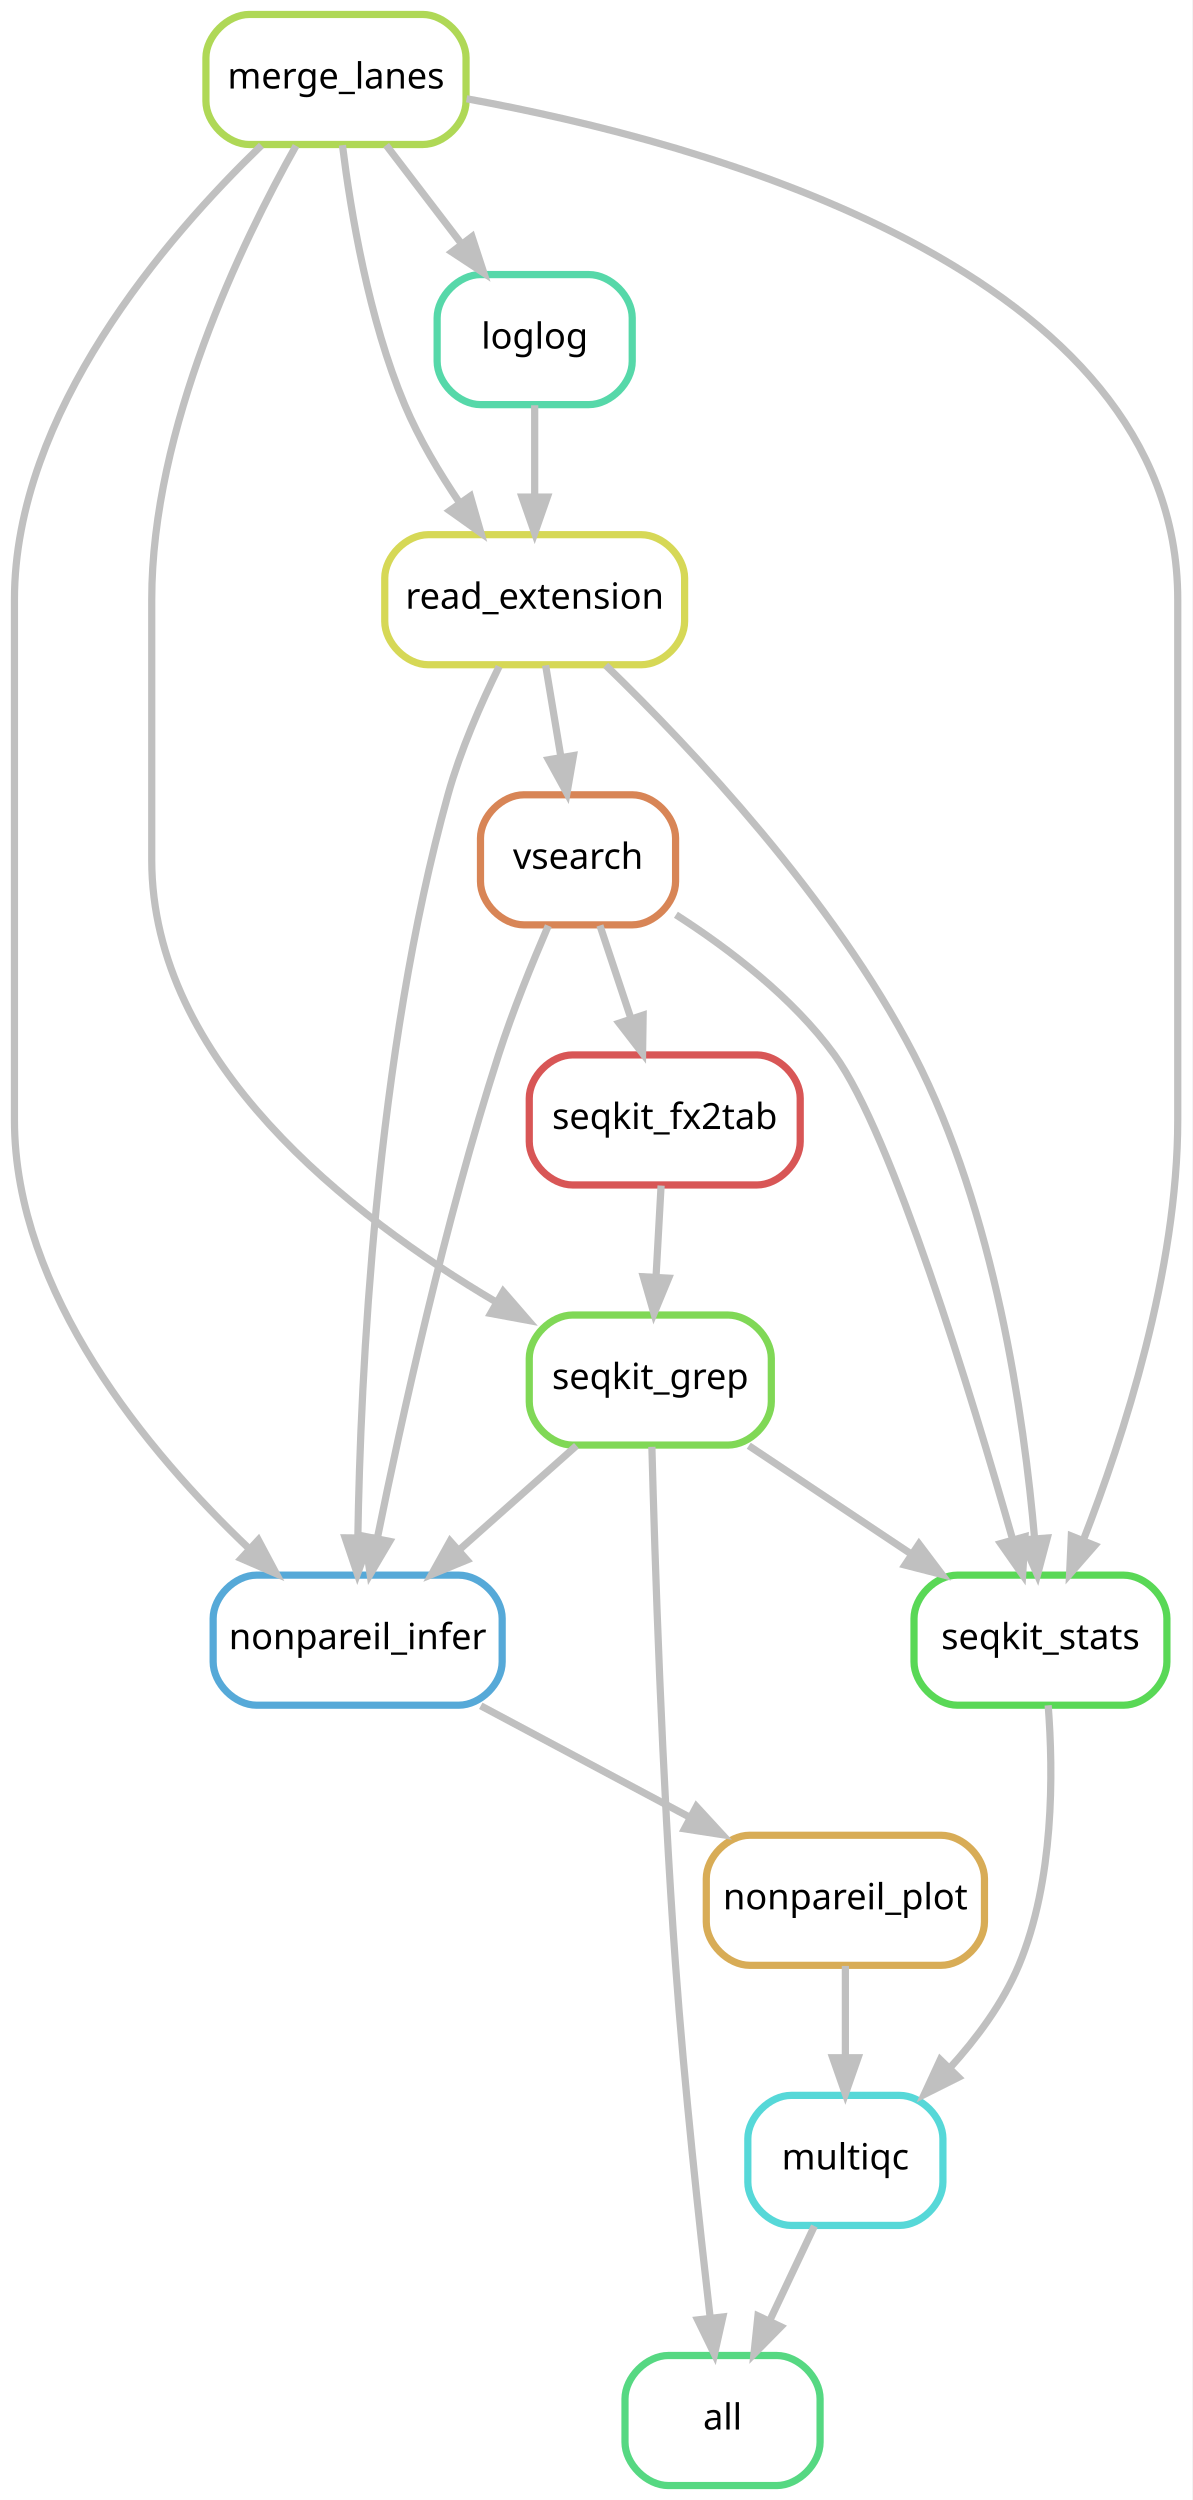
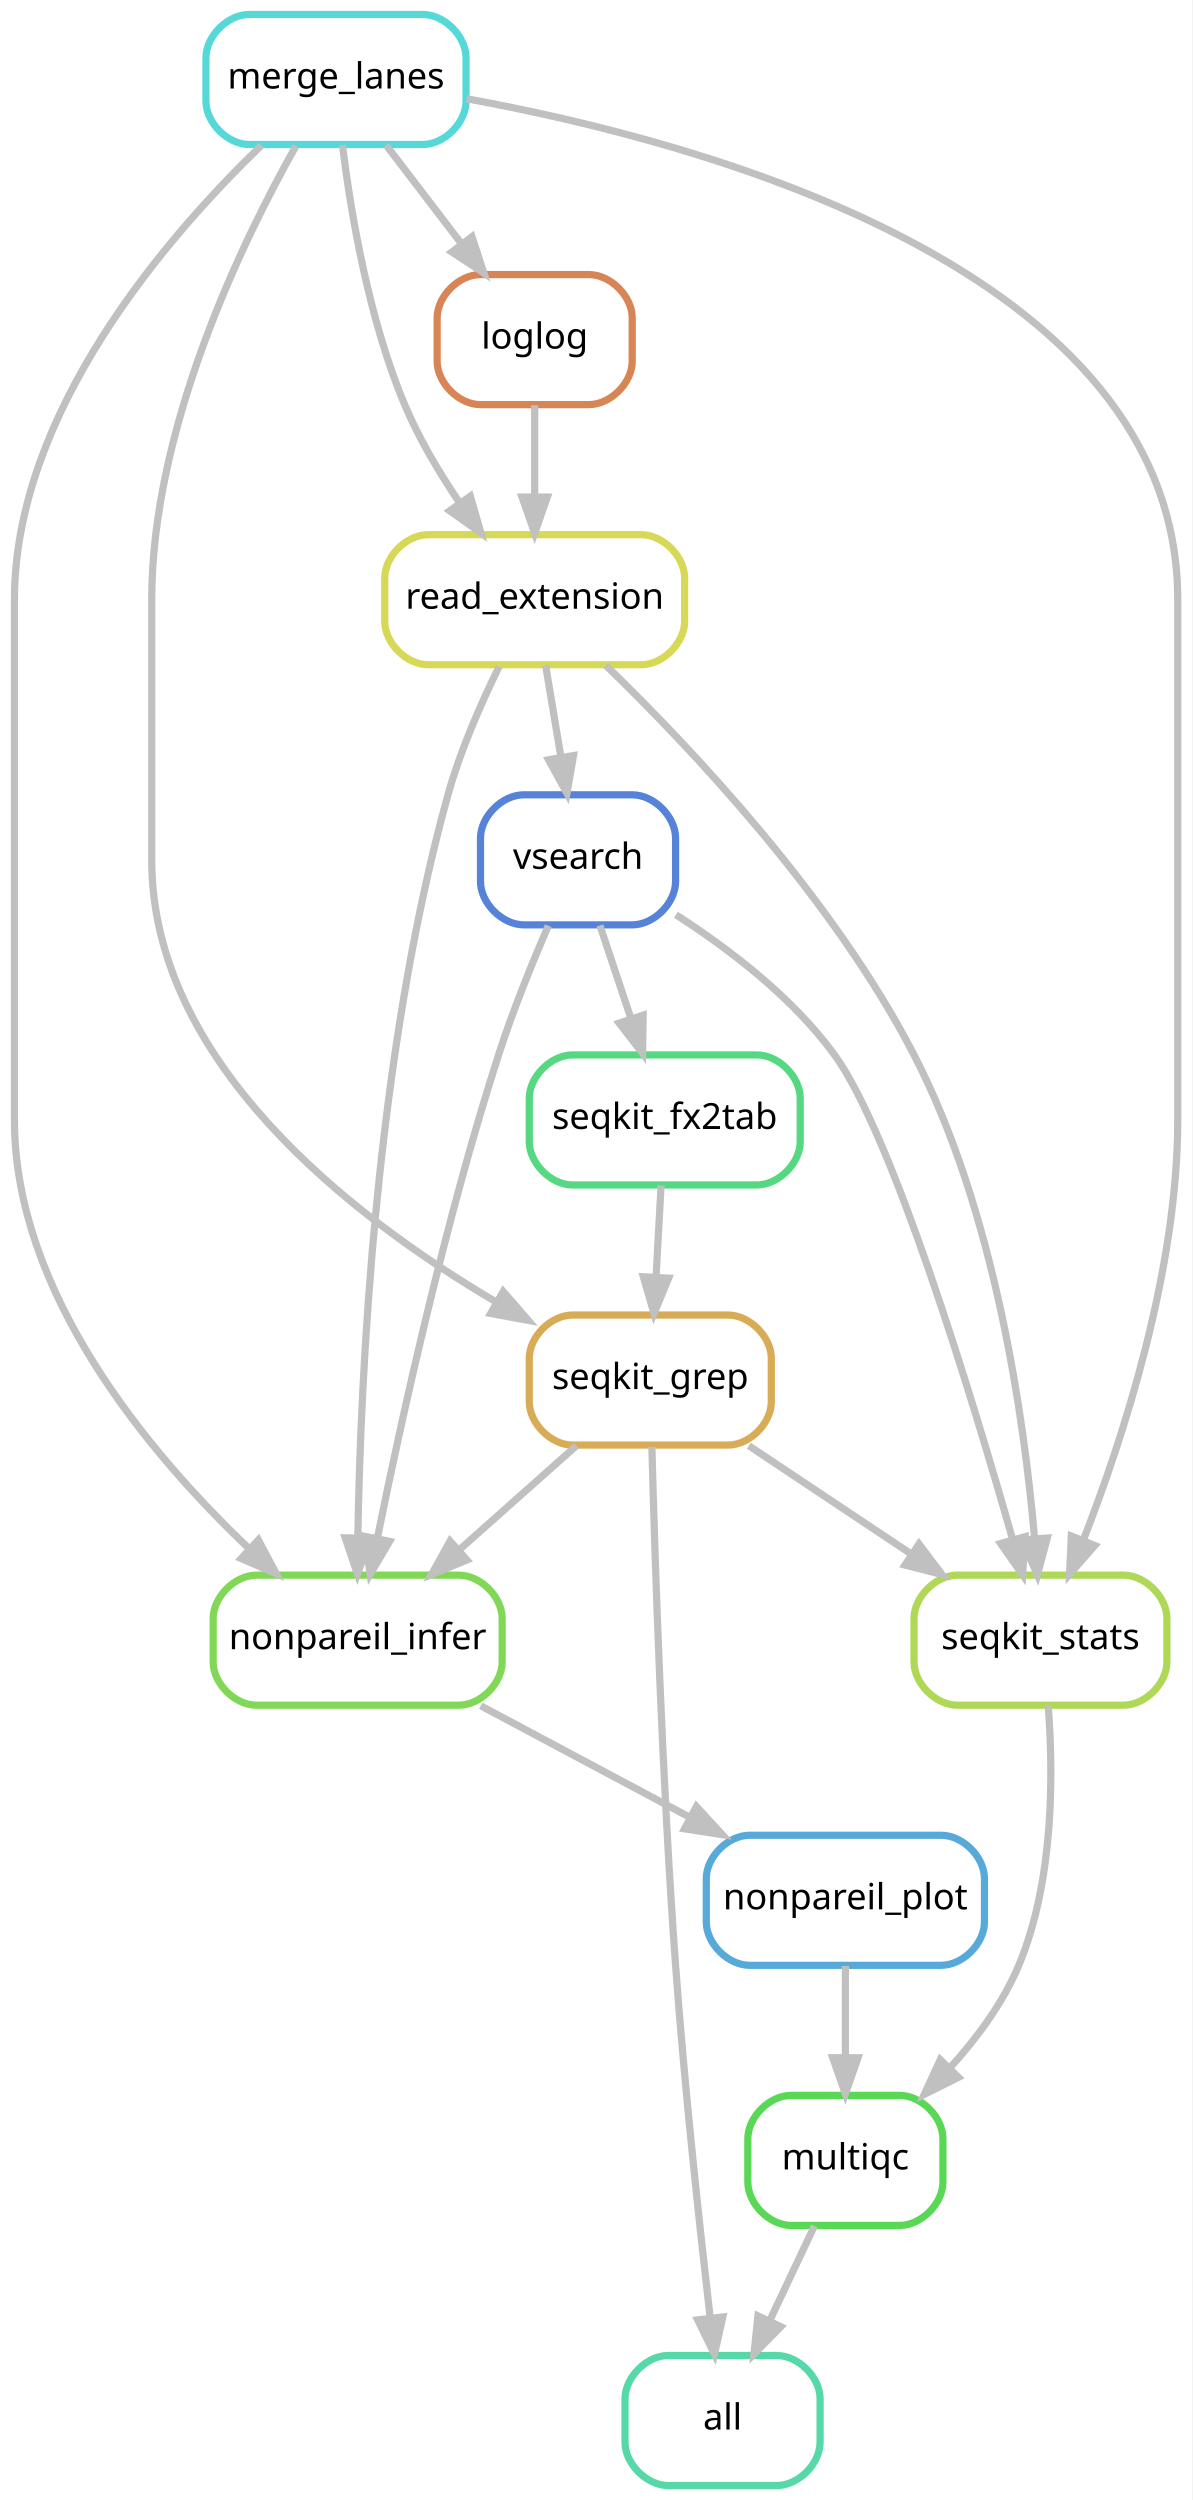
<svg xmlns="http://www.w3.org/2000/svg" width="330pt" height="692pt" viewBox="0.00 0.00 330.00 692.00">
  <g id="graph0" class="graph" transform="scale(1 1) rotate(0) translate(4 688)">
    <polygon fill="#ffffff" stroke="transparent" points="-4,4 -4,-688 326,-688 326,4 -4,4" />
    <g id="node1" class="node">
-       <path fill="none" stroke="#56d882" stroke-width="2" d="M211,-36C211,-36 181,-36 181,-36 175,-36 169,-30 169,-24 169,-24 169,-12 169,-12 169,-6 175,0 181,0 181,0 211,0 211,0 217,0 223,-6 223,-12 223,-12 223,-24 223,-24 223,-30 217,-36 211,-36" />
+       <path fill="none" stroke="#56d8a9" stroke-width="2" d="M211,-36C211,-36 181,-36 181,-36 175,-36 169,-30 169,-24 169,-24 169,-12 169,-12 169,-6 175,0 181,0 181,0 211,0 211,0 217,0 223,-6 223,-12 223,-12 223,-24 223,-24 223,-30 217,-36 211,-36" />
      <text text-anchor="middle" x="196" y="-15.5" font-family="sans" font-size="10.00" fill="#000000">all</text>
    </g>
    <g id="node2" class="node">
-       <path fill="none" stroke="#56d8d8" stroke-width="2" d="M245,-108C245,-108 215,-108 215,-108 209,-108 203,-102 203,-96 203,-96 203,-84 203,-84 203,-78 209,-72 215,-72 215,-72 245,-72 245,-72 251,-72 257,-78 257,-84 257,-84 257,-96 257,-96 257,-102 251,-108 245,-108" />
+       <path fill="none" stroke="#59d856" stroke-width="2" d="M245,-108C245,-108 215,-108 215,-108 209,-108 203,-102 203,-96 203,-96 203,-84 203,-84 203,-78 209,-72 215,-72 215,-72 245,-72 245,-72 251,-72 257,-78 257,-84 257,-84 257,-96 257,-96 257,-102 251,-108 245,-108" />
      <text text-anchor="middle" x="230" y="-87.5" font-family="sans" font-size="10.00" fill="#000000">multiqc</text>
    </g>
    <g id="edge1" class="edge">
      <path fill="none" stroke="#c0c0c0" stroke-width="2" d="M221.42,-71.831C217.664,-63.877 213.174,-54.369 209.02,-45.572" />
      <polygon fill="#c0c0c0" stroke="#c0c0c0" stroke-width="2" points="212.13,-43.961 204.695,-36.413 205.8,-46.95 212.13,-43.961" />
    </g>
    <g id="node3" class="node">
-       <path fill="none" stroke="#59d856" stroke-width="2" d="M307,-252C307,-252 261,-252 261,-252 255,-252 249,-246 249,-240 249,-240 249,-228 249,-228 249,-222 255,-216 261,-216 261,-216 307,-216 307,-216 313,-216 319,-222 319,-228 319,-228 319,-240 319,-240 319,-246 313,-252 307,-252" />
+       <path fill="none" stroke="#afd856" stroke-width="2" d="M307,-252C307,-252 261,-252 261,-252 255,-252 249,-246 249,-240 249,-240 249,-228 249,-228 249,-222 255,-216 261,-216 261,-216 307,-216 307,-216 313,-216 319,-222 319,-228 319,-228 319,-240 319,-240 319,-246 313,-252 307,-252" />
      <text text-anchor="middle" x="284" y="-231.5" font-family="sans" font-size="10.00" fill="#000000">seqkit_stats</text>
    </g>
    <g id="edge4" class="edge">
      <path fill="none" stroke="#c0c0c0" stroke-width="2" d="M286.131,-215.973C287.599,-197.225 287.8,-167.399 278,-144 273.623,-133.548 266.357,-123.747 258.786,-115.441" />
      <polygon fill="#c0c0c0" stroke="#c0c0c0" stroke-width="2" points="261.296,-113.001 251.822,-108.256 256.269,-117.873 261.296,-113.001" />
    </g>
    <g id="node4" class="node">
-       <path fill="none" stroke="#afd856" stroke-width="2" d="M113,-684C113,-684 65,-684 65,-684 59,-684 53,-678 53,-672 53,-672 53,-660 53,-660 53,-654 59,-648 65,-648 65,-648 113,-648 113,-648 119,-648 125,-654 125,-660 125,-660 125,-672 125,-672 125,-678 119,-684 113,-684" />
+       <path fill="none" stroke="#56d8d8" stroke-width="2" d="M113,-684C113,-684 65,-684 65,-684 59,-684 53,-678 53,-672 53,-672 53,-660 53,-660 53,-654 59,-648 65,-648 65,-648 113,-648 113,-648 119,-648 125,-654 125,-660 125,-660 125,-672 125,-672 125,-678 119,-684 113,-684" />
      <text text-anchor="middle" x="89" y="-663.5" font-family="sans" font-size="10.00" fill="#000000">merge_lanes</text>
    </g>
-     <g id="edge6" class="edge">
+     <g id="edge5" class="edge">
      <path fill="none" stroke="#c0c0c0" stroke-width="2" d="M125.151,-660.666C190.596,-648.743 322,-613.421 322,-522 322,-522 322,-522 322,-378 322,-336.368 306.967,-290.14 295.812,-261.567" />
      <polygon fill="#c0c0c0" stroke="#c0c0c0" stroke-width="2" points="299.037,-260.205 292.059,-252.233 292.542,-262.817 299.037,-260.205" />
    </g>
    <g id="node6" class="node">
-       <path fill="none" stroke="#56a9d8" stroke-width="2" d="M123,-252C123,-252 67,-252 67,-252 61,-252 55,-246 55,-240 55,-240 55,-228 55,-228 55,-222 61,-216 67,-216 67,-216 123,-216 123,-216 129,-216 135,-222 135,-228 135,-228 135,-240 135,-240 135,-246 129,-252 123,-252" />
+       <path fill="none" stroke="#80d856" stroke-width="2" d="M123,-252C123,-252 67,-252 67,-252 61,-252 55,-246 55,-240 55,-240 55,-228 55,-228 55,-222 61,-216 67,-216 67,-216 123,-216 123,-216 129,-216 135,-222 135,-228 135,-228 135,-240 135,-240 135,-246 129,-252 123,-252" />
      <text text-anchor="middle" x="95" y="-231.5" font-family="sans" font-size="10.00" fill="#000000">nonpareil_infer</text>
    </g>
-     <g id="edge11" class="edge">
+     <g id="edge10" class="edge">
      <path fill="none" stroke="#c0c0c0" stroke-width="2" d="M68.358,-647.755C42.066,-622.391 0,-573.726 0,-522 0,-522 0,-522 0,-378 0,-330.091 37.091,-285.831 64.921,-259.365" />
      <polygon fill="#c0c0c0" stroke="#c0c0c0" stroke-width="2" points="67.511,-261.738 72.486,-252.384 62.764,-256.594 67.511,-261.738" />
    </g>
    <g id="node7" class="node">
      <path fill="none" stroke="#d6d856" stroke-width="2" d="M173.5,-540C173.5,-540 114.5,-540 114.5,-540 108.5,-540 102.5,-534 102.5,-528 102.5,-528 102.5,-516 102.5,-516 102.5,-510 108.5,-504 114.5,-504 114.5,-504 173.5,-504 173.5,-504 179.5,-504 185.5,-510 185.5,-516 185.5,-516 185.5,-528 185.5,-528 185.5,-534 179.5,-540 173.5,-540" />
      <text text-anchor="middle" x="144" y="-519.5" font-family="sans" font-size="10.00" fill="#000000">read_extension</text>
    </g>
    <g id="edge14" class="edge">
      <path fill="none" stroke="#c0c0c0" stroke-width="2" d="M90.79,-647.808C93.089,-629.188 98.034,-599.701 108,-576 111.954,-566.595 117.615,-557.088 123.281,-548.727" />
      <polygon fill="#c0c0c0" stroke="#c0c0c0" stroke-width="2" points="126.196,-550.666 129.115,-540.481 120.482,-546.623 126.196,-550.666" />
    </g>
    <g id="node8" class="node">
-       <path fill="none" stroke="#56d8a9" stroke-width="2" d="M159,-612C159,-612 129,-612 129,-612 123,-612 117,-606 117,-600 117,-600 117,-588 117,-588 117,-582 123,-576 129,-576 129,-576 159,-576 159,-576 165,-576 171,-582 171,-588 171,-588 171,-600 171,-600 171,-606 165,-612 159,-612" />
+       <path fill="none" stroke="#d88556" stroke-width="2" d="M159,-612C159,-612 129,-612 129,-612 123,-612 117,-606 117,-600 117,-600 117,-588 117,-588 117,-582 123,-576 129,-576 129,-576 159,-576 159,-576 165,-576 171,-582 171,-588 171,-588 171,-600 171,-600 171,-606 165,-612 159,-612" />
      <text text-anchor="middle" x="144" y="-591.5" font-family="sans" font-size="10.00" fill="#000000">loglog</text>
    </g>
    <g id="edge16" class="edge">
      <path fill="none" stroke="#c0c0c0" stroke-width="2" d="M102.879,-647.831C109.214,-639.539 116.838,-629.557 123.793,-620.453" />
      <polygon fill="#c0c0c0" stroke="#c0c0c0" stroke-width="2" points="126.645,-622.485 129.934,-612.413 121.082,-618.235 126.645,-622.485" />
    </g>
    <g id="node10" class="node">
-       <path fill="none" stroke="#80d856" stroke-width="2" d="M197.5,-324C197.5,-324 154.5,-324 154.5,-324 148.5,-324 142.5,-318 142.5,-312 142.5,-312 142.5,-300 142.5,-300 142.5,-294 148.5,-288 154.5,-288 154.5,-288 197.5,-288 197.5,-288 203.5,-288 209.5,-294 209.5,-300 209.5,-300 209.5,-312 209.5,-312 209.5,-318 203.5,-324 197.5,-324" />
+       <path fill="none" stroke="#d8ac56" stroke-width="2" d="M197.5,-324C197.5,-324 154.5,-324 154.5,-324 148.5,-324 142.5,-318 142.5,-312 142.5,-312 142.5,-300 142.5,-300 142.5,-294 148.5,-288 154.5,-288 154.5,-288 197.5,-288 197.5,-288 203.5,-288 209.5,-294 209.5,-300 209.5,-300 209.5,-312 209.5,-312 209.5,-318 203.5,-324 197.5,-324" />
      <text text-anchor="middle" x="176" y="-303.5" font-family="sans" font-size="10.00" fill="#000000">seqkit_grep</text>
    </g>
-     <g id="edge19" class="edge">
+     <g id="edge18" class="edge">
      <path fill="none" stroke="#c0c0c0" stroke-width="2" d="M77.934,-647.639C62.934,-620.961 38,-569.474 38,-522 38,-522 38,-522 38,-450 38,-394.147 92.786,-351.51 133.319,-327.608" />
      <polygon fill="#c0c0c0" stroke="#c0c0c0" stroke-width="2" points="135.296,-330.509 142.241,-322.508 131.823,-324.432 135.296,-330.509" />
    </g>
    <g id="node5" class="node">
-       <path fill="none" stroke="#d8ac56" stroke-width="2" d="M256.5,-180C256.5,-180 203.5,-180 203.5,-180 197.5,-180 191.5,-174 191.5,-168 191.5,-168 191.5,-156 191.5,-156 191.5,-150 197.5,-144 203.5,-144 203.5,-144 256.5,-144 256.5,-144 262.5,-144 268.5,-150 268.5,-156 268.5,-156 268.5,-168 268.5,-168 268.5,-174 262.5,-180 256.5,-180" />
+       <path fill="none" stroke="#56a9d8" stroke-width="2" d="M256.5,-180C256.5,-180 203.5,-180 203.5,-180 197.5,-180 191.5,-174 191.5,-168 191.5,-168 191.5,-156 191.5,-156 191.5,-150 197.5,-144 203.5,-144 203.5,-144 256.5,-144 256.5,-144 262.5,-144 268.5,-150 268.5,-156 268.5,-156 268.5,-168 268.5,-168 268.5,-174 262.5,-180 256.5,-180" />
      <text text-anchor="middle" x="230" y="-159.5" font-family="sans" font-size="10.00" fill="#000000">nonpareil_plot</text>
    </g>
    <g id="edge3" class="edge">
      <path fill="none" stroke="#c0c0c0" stroke-width="2" d="M230,-143.831C230,-136.131 230,-126.974 230,-118.417" />
      <polygon fill="#c0c0c0" stroke="#c0c0c0" stroke-width="2" points="233.5,-118.413 230,-108.413 226.5,-118.413 233.5,-118.413" />
    </g>
    <g id="edge9" class="edge">
      <path fill="none" stroke="#c0c0c0" stroke-width="2" d="M129.066,-215.831C146.653,-206.452 168.292,-194.911 187.017,-184.924" />
      <polygon fill="#c0c0c0" stroke="#c0c0c0" stroke-width="2" points="188.768,-187.957 195.945,-180.163 185.474,-181.78 188.768,-187.957" />
    </g>
-     <g id="edge5" class="edge">
+     <g id="edge7" class="edge">
      <path fill="none" stroke="#c0c0c0" stroke-width="2" d="M163.65,-503.861C187.314,-480.948 226.657,-439.263 249,-396 271.398,-352.63 279.481,-295.602 282.385,-262.062" />
      <polygon fill="#c0c0c0" stroke="#c0c0c0" stroke-width="2" points="285.878,-262.284 283.158,-252.045 278.899,-261.746 285.878,-262.284" />
    </g>
-     <g id="edge10" class="edge">
+     <g id="edge12" class="edge">
      <path fill="none" stroke="#c0c0c0" stroke-width="2" d="M134.157,-503.51C129.146,-493.309 123.409,-480.256 120,-468 99.923,-395.818 95.781,-306.977 95.047,-262.381" />
      <polygon fill="#c0c0c0" stroke="#c0c0c0" stroke-width="2" points="98.546,-262.245 94.928,-252.287 91.546,-262.328 98.546,-262.245" />
    </g>
    <g id="node9" class="node">
-       <path fill="none" stroke="#d88556" stroke-width="2" d="M171,-468C171,-468 141,-468 141,-468 135,-468 129,-462 129,-456 129,-456 129,-444 129,-444 129,-438 135,-432 141,-432 141,-432 171,-432 171,-432 177,-432 183,-438 183,-444 183,-444 183,-456 183,-456 183,-462 177,-468 171,-468" />
+       <path fill="none" stroke="#5682d8" stroke-width="2" d="M171,-468C171,-468 141,-468 141,-468 135,-468 129,-462 129,-456 129,-456 129,-444 129,-444 129,-438 135,-432 141,-432 141,-432 171,-432 171,-432 177,-432 183,-438 183,-444 183,-444 183,-456 183,-456 183,-462 177,-468 171,-468" />
      <text text-anchor="middle" x="156" y="-447.5" font-family="sans" font-size="10.00" fill="#000000">vsearch</text>
    </g>
    <g id="edge17" class="edge">
      <path fill="none" stroke="#c0c0c0" stroke-width="2" d="M147.028,-503.831C148.311,-496.131 149.838,-486.974 151.264,-478.417" />
      <polygon fill="#c0c0c0" stroke="#c0c0c0" stroke-width="2" points="154.739,-478.853 152.931,-468.413 147.835,-477.702 154.739,-478.853" />
    </g>
    <g id="edge15" class="edge">
      <path fill="none" stroke="#c0c0c0" stroke-width="2" d="M144,-575.831C144,-568.131 144,-558.974 144,-550.417" />
      <polygon fill="#c0c0c0" stroke="#c0c0c0" stroke-width="2" points="147.5,-550.413 144,-540.413 140.5,-550.413 147.5,-550.413" />
    </g>
-     <g id="edge8" class="edge">
+     <g id="edge6" class="edge">
      <path fill="none" stroke="#c0c0c0" stroke-width="2" d="M183.096,-434.795C197.857,-425.313 215.422,-411.899 227,-396 242.904,-374.161 264.856,-302.058 276.322,-261.8" />
      <polygon fill="#c0c0c0" stroke="#c0c0c0" stroke-width="2" points="279.722,-262.64 279.068,-252.065 272.985,-260.74 279.722,-262.64" />
    </g>
-     <g id="edge13" class="edge">
+     <g id="edge11" class="edge">
      <path fill="none" stroke="#c0c0c0" stroke-width="2" d="M147.767,-431.76C143.301,-421.412 137.91,-408.141 134,-396 119.181,-349.985 107.091,-295.015 100.481,-262.388" />
      <polygon fill="#c0c0c0" stroke="#c0c0c0" stroke-width="2" points="103.842,-261.347 98.454,-252.225 96.978,-262.717 103.842,-261.347" />
    </g>
    <g id="node11" class="node">
-       <path fill="none" stroke="#d85656" stroke-width="2" d="M205.5,-396C205.5,-396 154.5,-396 154.5,-396 148.5,-396 142.5,-390 142.5,-384 142.5,-384 142.5,-372 142.5,-372 142.5,-366 148.5,-360 154.5,-360 154.5,-360 205.5,-360 205.5,-360 211.5,-360 217.5,-366 217.5,-372 217.5,-372 217.5,-384 217.5,-384 217.5,-390 211.5,-396 205.5,-396" />
+       <path fill="none" stroke="#56d882" stroke-width="2" d="M205.5,-396C205.5,-396 154.5,-396 154.5,-396 148.5,-396 142.5,-390 142.5,-384 142.5,-384 142.5,-372 142.5,-372 142.5,-366 148.5,-360 154.5,-360 154.5,-360 205.5,-360 205.5,-360 211.5,-360 217.5,-366 217.5,-372 217.5,-372 217.5,-384 217.5,-384 217.5,-390 211.5,-396 205.5,-396" />
      <text text-anchor="middle" x="180" y="-375.5" font-family="sans" font-size="10.00" fill="#000000">seqkit_fx2tab</text>
    </g>
    <g id="edge20" class="edge">
      <path fill="none" stroke="#c0c0c0" stroke-width="2" d="M162.056,-431.831C164.651,-424.046 167.742,-414.773 170.622,-406.135" />
      <polygon fill="#c0c0c0" stroke="#c0c0c0" stroke-width="2" points="174.02,-407.007 173.862,-396.413 167.38,-404.793 174.02,-407.007" />
    </g>
    <g id="edge2" class="edge">
      <path fill="none" stroke="#c0c0c0" stroke-width="2" d="M176.44,-287.515C177.238,-257.413 179.202,-195.941 183,-144 185.456,-110.416 189.625,-71.928 192.579,-46.419" />
      <polygon fill="#c0c0c0" stroke="#c0c0c0" stroke-width="2" points="196.073,-46.672 193.762,-36.333 189.121,-45.857 196.073,-46.672" />
    </g>
-     <g id="edge7" class="edge">
+     <g id="edge8" class="edge">
      <path fill="none" stroke="#c0c0c0" stroke-width="2" d="M203.253,-287.831C216.939,-278.707 233.691,-267.539 248.383,-257.745" />
      <polygon fill="#c0c0c0" stroke="#c0c0c0" stroke-width="2" points="250.377,-260.622 256.756,-252.163 246.494,-254.798 250.377,-260.622" />
    </g>
-     <g id="edge12" class="edge">
+     <g id="edge13" class="edge">
      <path fill="none" stroke="#c0c0c0" stroke-width="2" d="M155.56,-287.831C145.679,-279.048 133.668,-268.371 122.955,-258.849" />
      <polygon fill="#c0c0c0" stroke="#c0c0c0" stroke-width="2" points="125.233,-256.191 115.433,-252.163 120.582,-261.422 125.233,-256.191" />
    </g>
-     <g id="edge18" class="edge">
+     <g id="edge19" class="edge">
      <path fill="none" stroke="#c0c0c0" stroke-width="2" d="M178.991,-359.831C178.563,-352.131 178.054,-342.974 177.579,-334.417" />
      <polygon fill="#c0c0c0" stroke="#c0c0c0" stroke-width="2" points="181.072,-334.204 177.023,-324.413 174.083,-334.592 181.072,-334.204" />
    </g>
  </g>
</svg>
